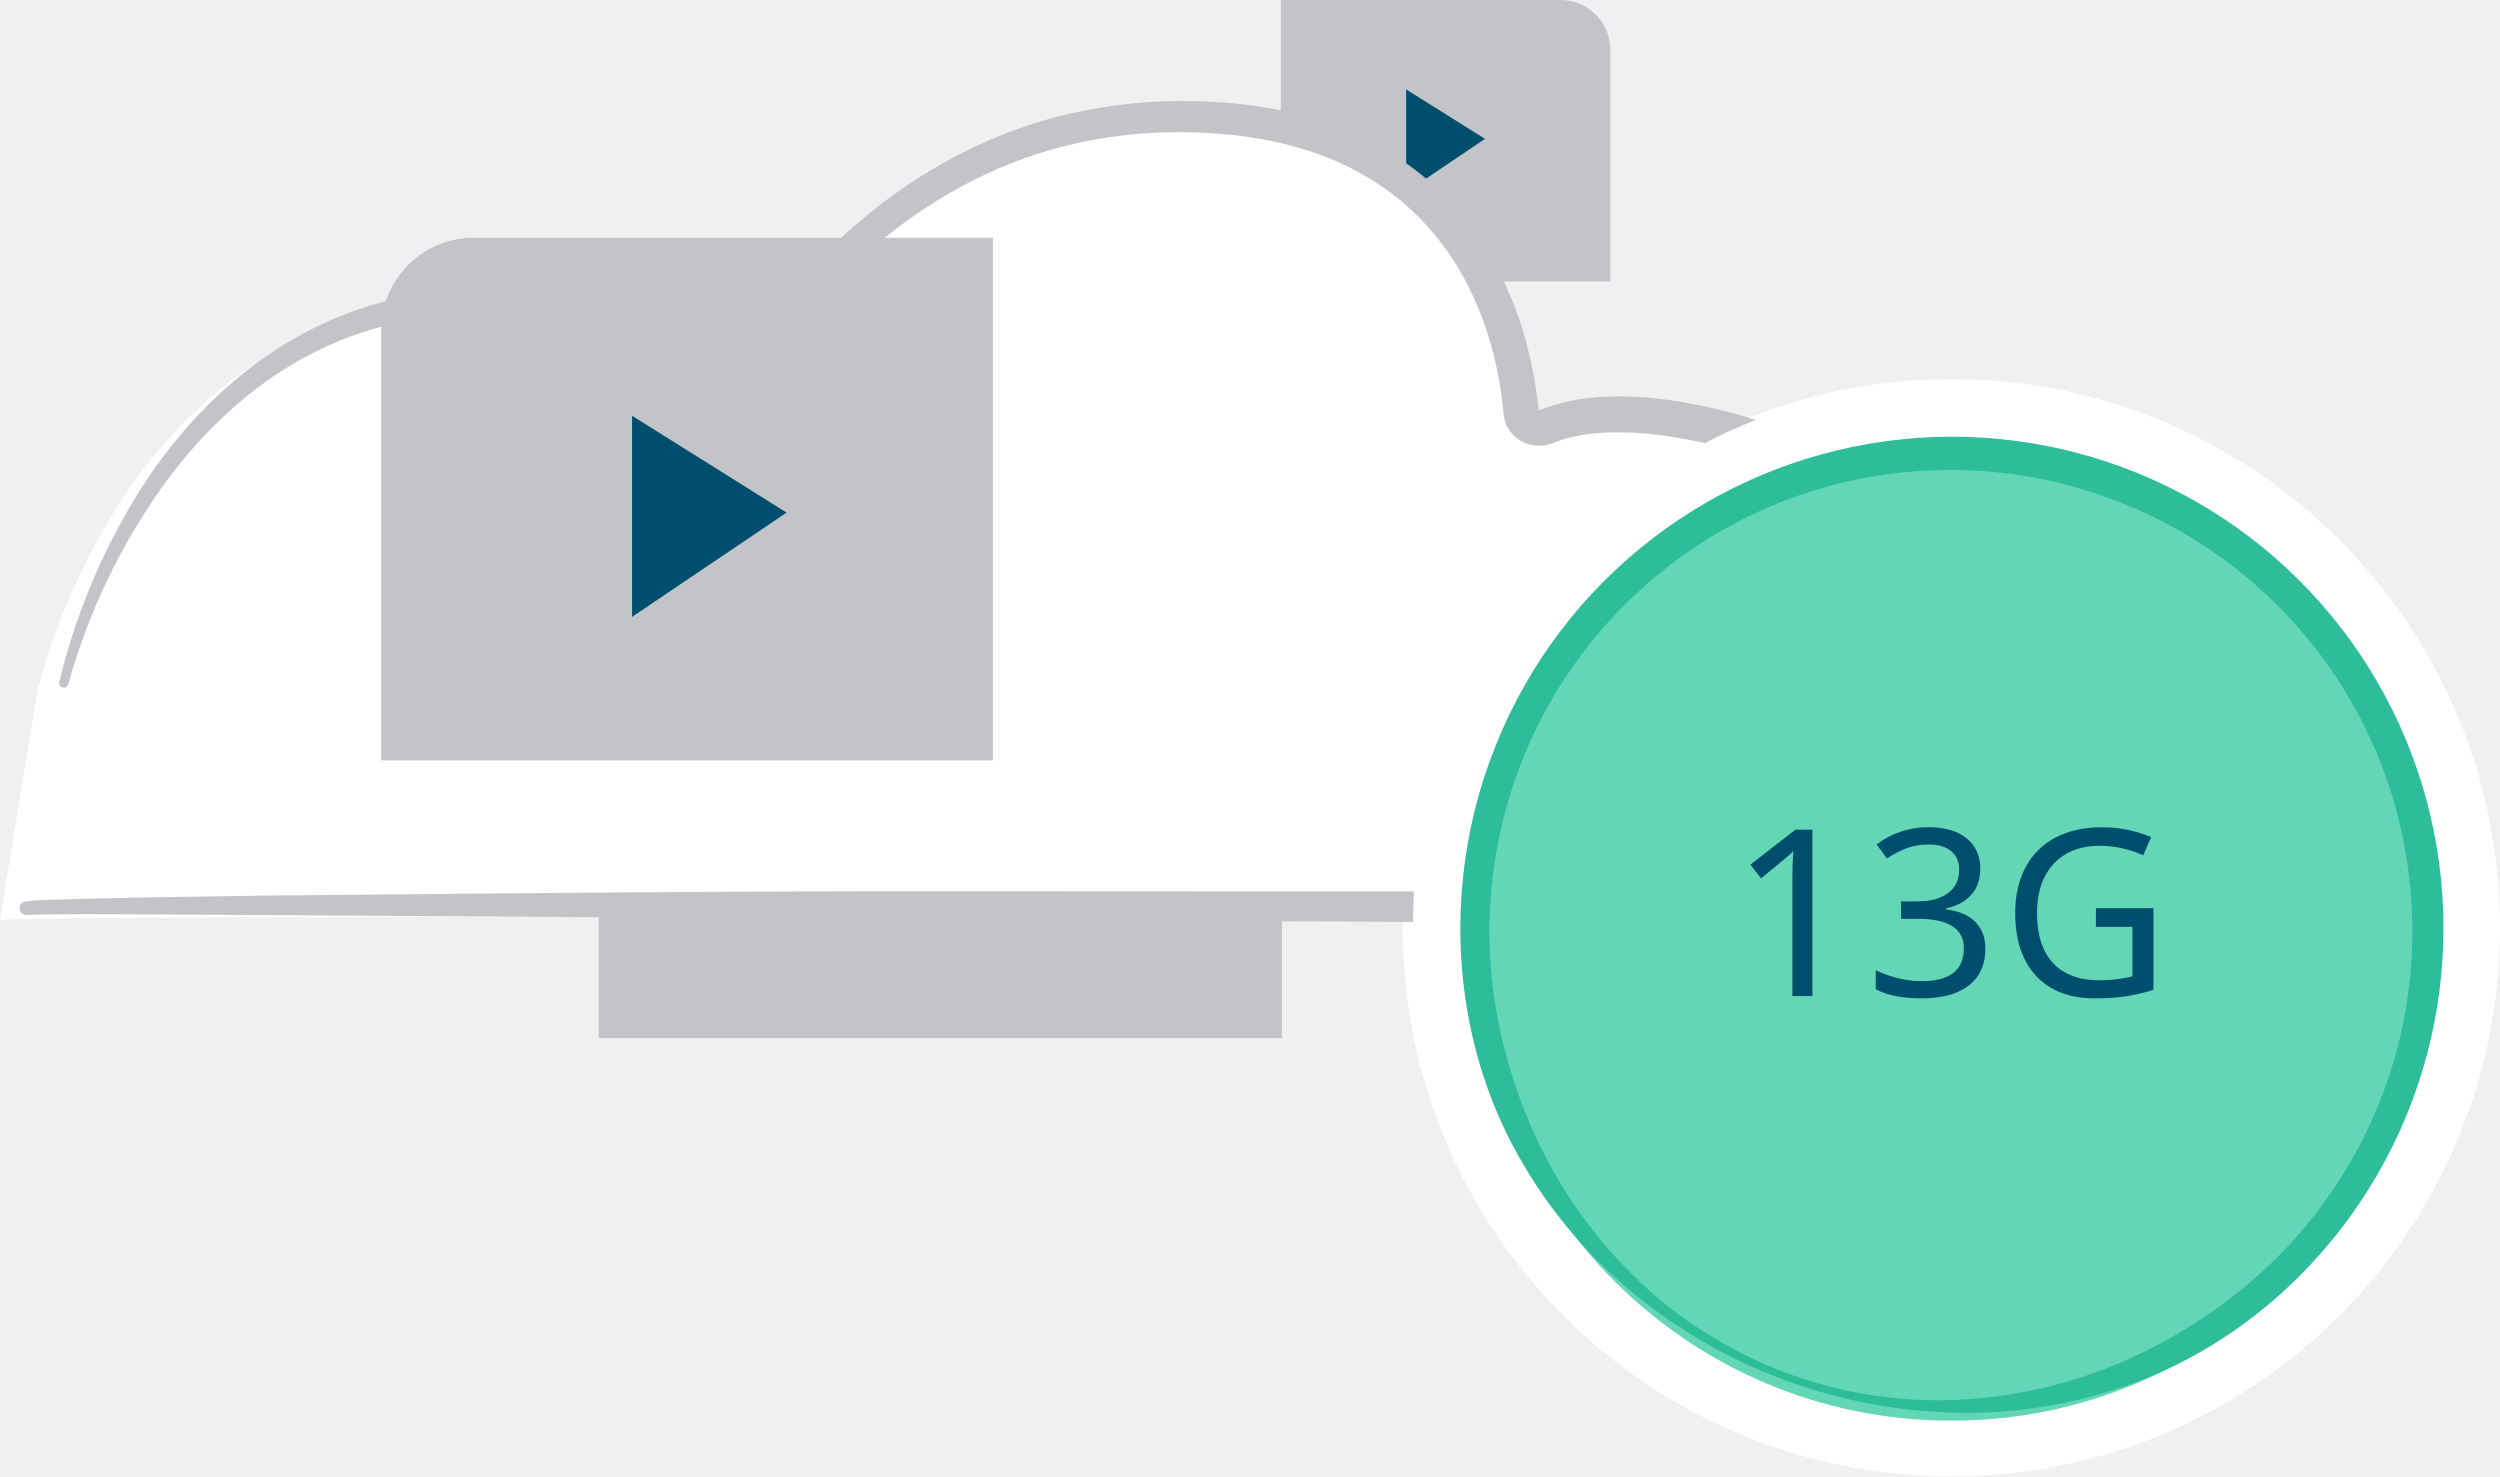
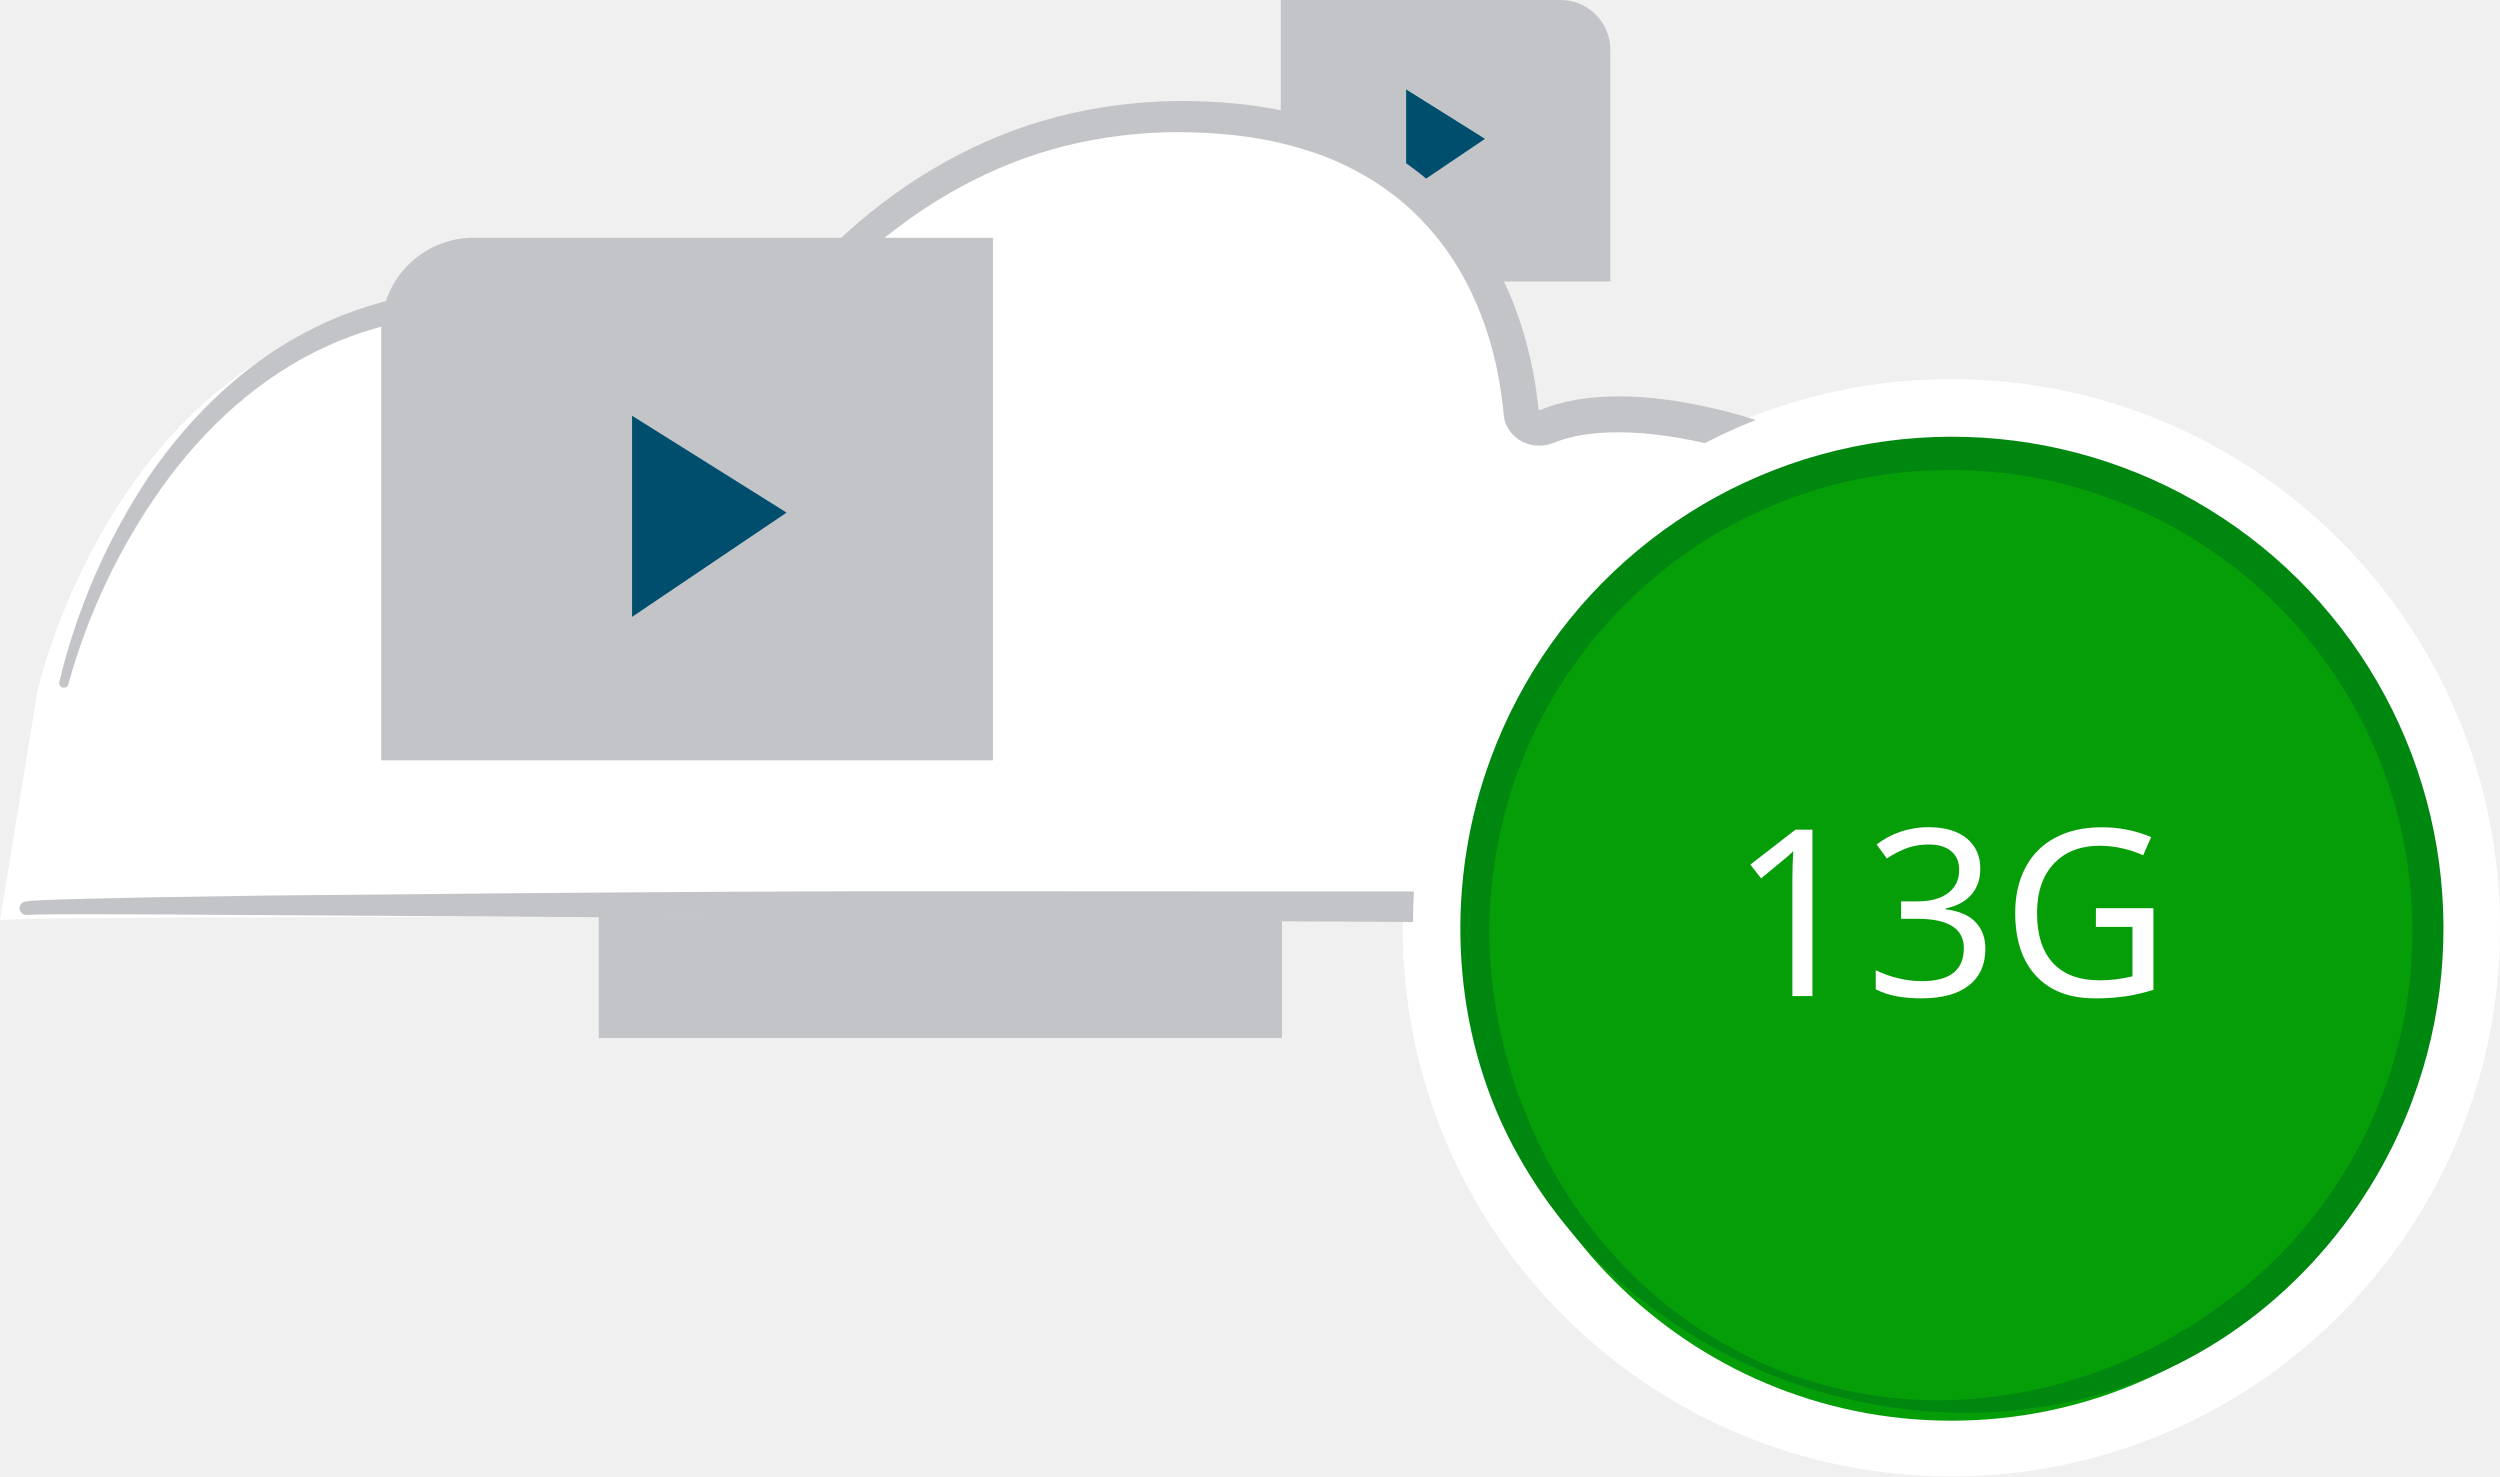
<svg xmlns="http://www.w3.org/2000/svg" viewBox="0 0 1667.79 984.93">
  <path d="m4697.48 2163v-154.59a33.21 33.21 0 0 0 -33.21-33.21h-186.62v187.8z" fill="#c3c4c7" transform="translate(-3623.21 -1975.2)" />
  <path d="m938.06 59.66 52.59 32.97-52.59 35.49z" fill="#004e6e" />
  <path d="m4478.43 2667.7v-185.88a39.93 39.93 0 0 0 -39.93-39.93h-415.85v225.81z" fill="#c3c4c7" transform="translate(-3623.21 -1975.2)" />
  <path d="m3623.21 2589.12c14.53-5 1287.3 0 1287.3 0s81.69-267.89-135.29-324.22c-65-16.88-102.59-10.44-121.93-2.32-7.74 3.25-16.6-1.45-17.27-9.19-4.65-53.54-35.23-201-231.16-201-215.64 0-310.15 202.84-310.15 202.84s-48.1-70.05-133.2-76.88c-251.67-20.2-313.34 258-313.34 258" fill="#fff" transform="translate(-3623.21 -1975.2)" />
  <circle cx="1301.78" cy="618.92" fill="#fff" r="366.01" />
-   <circle cx="1301.78" cy="629.9" fill="#63d6b6" r="317.87" />
+   <circle cx="1301.78" cy="629.9" fill="#069e08" r="317.87" />
  <g transform="translate(-3623.21 -1975.2)">
-     <path d="m4813.55 2895.78a351.81 351.81 0 0 1 -107.89-63.92 323.3 323.3 0 0 1 -77.27-100.31c-37.71-77-40.55-169.7-10.79-250.12a327.89 327.89 0 1 1 614.79 228.2c-29.92 80.36-92.54 148.74-171.37 182.52a323.16 323.16 0 0 1 -124 25.6 351.82 351.82 0 0 1 -123.47-21.97zm1.67-4.49c38.79 14.17 80.52 20.39 121.46 17.29a314.49 314.49 0 0 0 117.32-31.79c36.32-17.92 69.53-42 96.89-71.63a309.67 309.67 0 0 0 62.74-102.5c28.14-75.7 24.68-162.14-9.37-235.19-33.54-73.3-97-131.8-172.57-159.35-75.24-28.43-161.5-25.5-234.74 8.16-73.47 33.14-132.49 96.39-160.55 172.12a309.68 309.68 0 0 0 -19.4 118.6c1.36 40.34 10.85 80.22 26.68 117.51a314.26 314.26 0 0 0 68.16 100.63c29.05 29.08 64.73 51.58 103.37 66.15z" fill="#2ebd99" />
-     <path d="m4832.31 2639.69h-13.37v-77.62q0-10.33.61-19.14a45.39 45.39 0 0 1 -4.56 4.25q-7.75 6.46-16.94 14l-7.14-9.19 30.08-23.32h11.32z" fill="#004e6e" />
-     <path d="m4944.3 2554.63q0 10.63-6 17.47t-17.05 9.11v.61q13.29 1.67 19.86 8.51t6.57 17.77q0 15.87-11 24.49t-31.6 8.62a94.65 94.65 0 0 1 -16.21-1.29 52.45 52.45 0 0 1 -14.32-4.71v-12.76a70.31 70.31 0 0 0 15.11 5.39 67.72 67.72 0 0 0 15.57 1.9q28.1 0 28.1-22 0-19.6-31.06-19.6h-10.79v-11.62h10.94q13.06 0 20.43-5.58t7.37-15.46q0-8-5.35-12.46t-14.87-4.42a44.39 44.39 0 0 0 -13.63 2 61.82 61.82 0 0 0 -14.39 7.33l-6.84-9.34a53.19 53.19 0 0 1 15.76-8.47 57.74 57.74 0 0 1 18.95-3.08q16.25 0 25.33 7.41t9.12 20.18z" fill="#004e6e" />
-     <path d="m5021.43 2581.06h38.36v54.46a121.31 121.31 0 0 1 -17.92 4.25 136.62 136.62 0 0 1 -21.11 1.44q-25.37 0-39.27-15t-13.9-42q0-17.39 6.91-30.38a46.87 46.87 0 0 1 19.94-19.86q13-6.87 30.72-6.87a83.65 83.65 0 0 1 33.11 6.53l-5.32 12.15a71.48 71.48 0 0 0 -28.63-6.38q-19.82 0-31 12t-11.17 32.81q0 22 10.71 33.5t31.14 11.47a89.48 89.48 0 0 0 21.8-2.66v-33h-24.38z" fill="#004e6e" />
+     <path d="m4813.55 2895.78a351.81 351.81 0 0 1 -107.89-63.92 323.3 323.3 0 0 1 -77.27-100.31c-37.71-77-40.55-169.7-10.79-250.12a327.89 327.89 0 1 1 614.79 228.2c-29.92 80.36-92.54 148.74-171.37 182.52a323.16 323.16 0 0 1 -124 25.6 351.82 351.82 0 0 1 -123.47-21.97zm1.67-4.49c38.79 14.17 80.52 20.39 121.46 17.29a314.49 314.49 0 0 0 117.32-31.79c36.32-17.92 69.53-42 96.89-71.63a309.67 309.67 0 0 0 62.74-102.5c28.14-75.7 24.68-162.14-9.37-235.19-33.54-73.3-97-131.8-172.57-159.35-75.24-28.43-161.5-25.5-234.74 8.16-73.47 33.14-132.49 96.39-160.55 172.12a309.68 309.68 0 0 0 -19.4 118.6c1.36 40.34 10.85 80.22 26.68 117.51a314.26 314.26 0 0 0 68.16 100.63c29.05 29.08 64.73 51.58 103.37 66.15z" fill="#008710" />
+     <path d="m4832.31 2639.69h-13.37v-77.62q0-10.33.61-19.14a45.39 45.39 0 0 1 -4.56 4.25q-7.75 6.46-16.94 14l-7.14-9.19 30.08-23.32h11.32z" fill="#fff" />
+     <path d="m4944.3 2554.63q0 10.63-6 17.47t-17.05 9.11v.61q13.29 1.67 19.86 8.51t6.57 17.77q0 15.87-11 24.49t-31.6 8.62a94.65 94.65 0 0 1 -16.21-1.29 52.45 52.45 0 0 1 -14.32-4.71v-12.76a70.31 70.31 0 0 0 15.11 5.39 67.72 67.72 0 0 0 15.57 1.9q28.1 0 28.1-22 0-19.6-31.06-19.6h-10.79v-11.62h10.94q13.06 0 20.43-5.58t7.37-15.46q0-8-5.35-12.46t-14.87-4.42a44.39 44.39 0 0 0 -13.63 2 61.82 61.82 0 0 0 -14.39 7.33l-6.84-9.34a53.19 53.19 0 0 1 15.76-8.47 57.74 57.74 0 0 1 18.95-3.08q16.25 0 25.33 7.41t9.12 20.18z" fill="#fff" />
+     <path d="m5021.43 2581.06h38.36v54.46a121.31 121.31 0 0 1 -17.92 4.25 136.62 136.62 0 0 1 -21.11 1.44q-25.37 0-39.27-15t-13.9-42q0-17.39 6.91-30.38a46.87 46.87 0 0 1 19.94-19.86q13-6.87 30.72-6.87a83.65 83.65 0 0 1 33.11 6.53l-5.32 12.15a71.48 71.48 0 0 0 -28.63-6.38q-19.82 0-31 12t-11.17 32.81q0 22 10.71 33.5t31.14 11.47a89.48 89.48 0 0 0 21.8-2.66v-33h-24.38z" fill="#fff" />
    <path d="m4274.69 2569.77c-105.58-.17-211.17.48-316.75 1.41l-158.38 1.47-79.2 1.24-39.62.88-19.83.57-9.94.38-5 .26a37.7 37.7 0 0 0 -6.2.74 4.48 4.48 0 0 0 1.09 8.85l1.91-.06 8.52-.25 9.84-.12 19.76-.07 39.56.13 79.16.48 158.35 1 316.71 2.06 291.21 1.53q0-10.24.6-20.35z" fill="#c3c4c7" />
    <path d="m4776.07 2250c-26-6.62-53-11.27-80.94-10.2-13.95.59-28.16 2.66-42.15 8l-2.58 1a.67.67 0 0 0 -.24.07 1.69 1.69 0 0 1 -.44 0h-.08l-.42-4.08-1.33-10.16c-4.05-27-11.94-53.49-24.51-78a201.39 201.39 0 0 0 -51.4-64.44 207.59 207.59 0 0 0 -72.88-37.91c-26.2-8-53.35-11.11-80.18-11.64a336.63 336.63 0 0 0 -80.28 8c-52.78 11.73-101.8 37.91-142.44 72.72a442.53 442.53 0 0 0 -55.81 57.5c-13.54 16.67-26.1 33.74-36.93 52.62-13.85-15.6-29.74-28.27-47.3-39.18a204.46 204.46 0 0 0 -35.18-16.81c-12.4-4-25.06-7.5-38.07-8.69-50.73-5-103 1.91-148.9 24.55-46 22.36-83.48 58.7-111.69 100a428.32 428.32 0 0 0 -59.53 136.73 3.09 3.09 0 0 0 6 1.54l.06-.2a420.15 420.15 0 0 1 62.74-131.61c28.3-39.42 65-73.15 108.73-93.19 43.51-20.31 93.15-25.66 140.31-19.87 46.37 5.83 88.35 35.58 115.92 71.72l.2.27a10.75 10.75 0 0 0 18.14-1.79c44.58-90 128.92-165.34 228.18-186.56a316.2 316.2 0 0 1 75.39-6.91c25.34.7 50.6 3.86 74.4 11.35a185.78 185.78 0 0 1 65.05 34.41 178.92 178.92 0 0 1 45.17 57.65c11.11 22.1 18.17 46.38 21.67 71.09l1.14 9.28.48 4.93a21.76 21.76 0 0 0 3.52 9.77 24 24 0 0 0 15.9 10.23 25.18 25.18 0 0 0 9.3-.18 26.61 26.61 0 0 0 4.45-1.36l2-.76c10.48-4 22.49-5.7 34.6-6.18 21.19-.76 43 2.29 64.43 7.1a358.39 358.39 0 0 1 33.9-15.4q-9.17-3-18.4-5.41z" fill="#c3c4c7" />
    <path d="m3877.52 2482.41v-286.95a61.64 61.64 0 0 1 61.64-61.64h346.44v348.59z" fill="#c3c4c7" />
  </g>
  <path d="m421.66 277.36 103.08 64.61-103.08 69.56z" fill="#004e6e" />
</svg>
